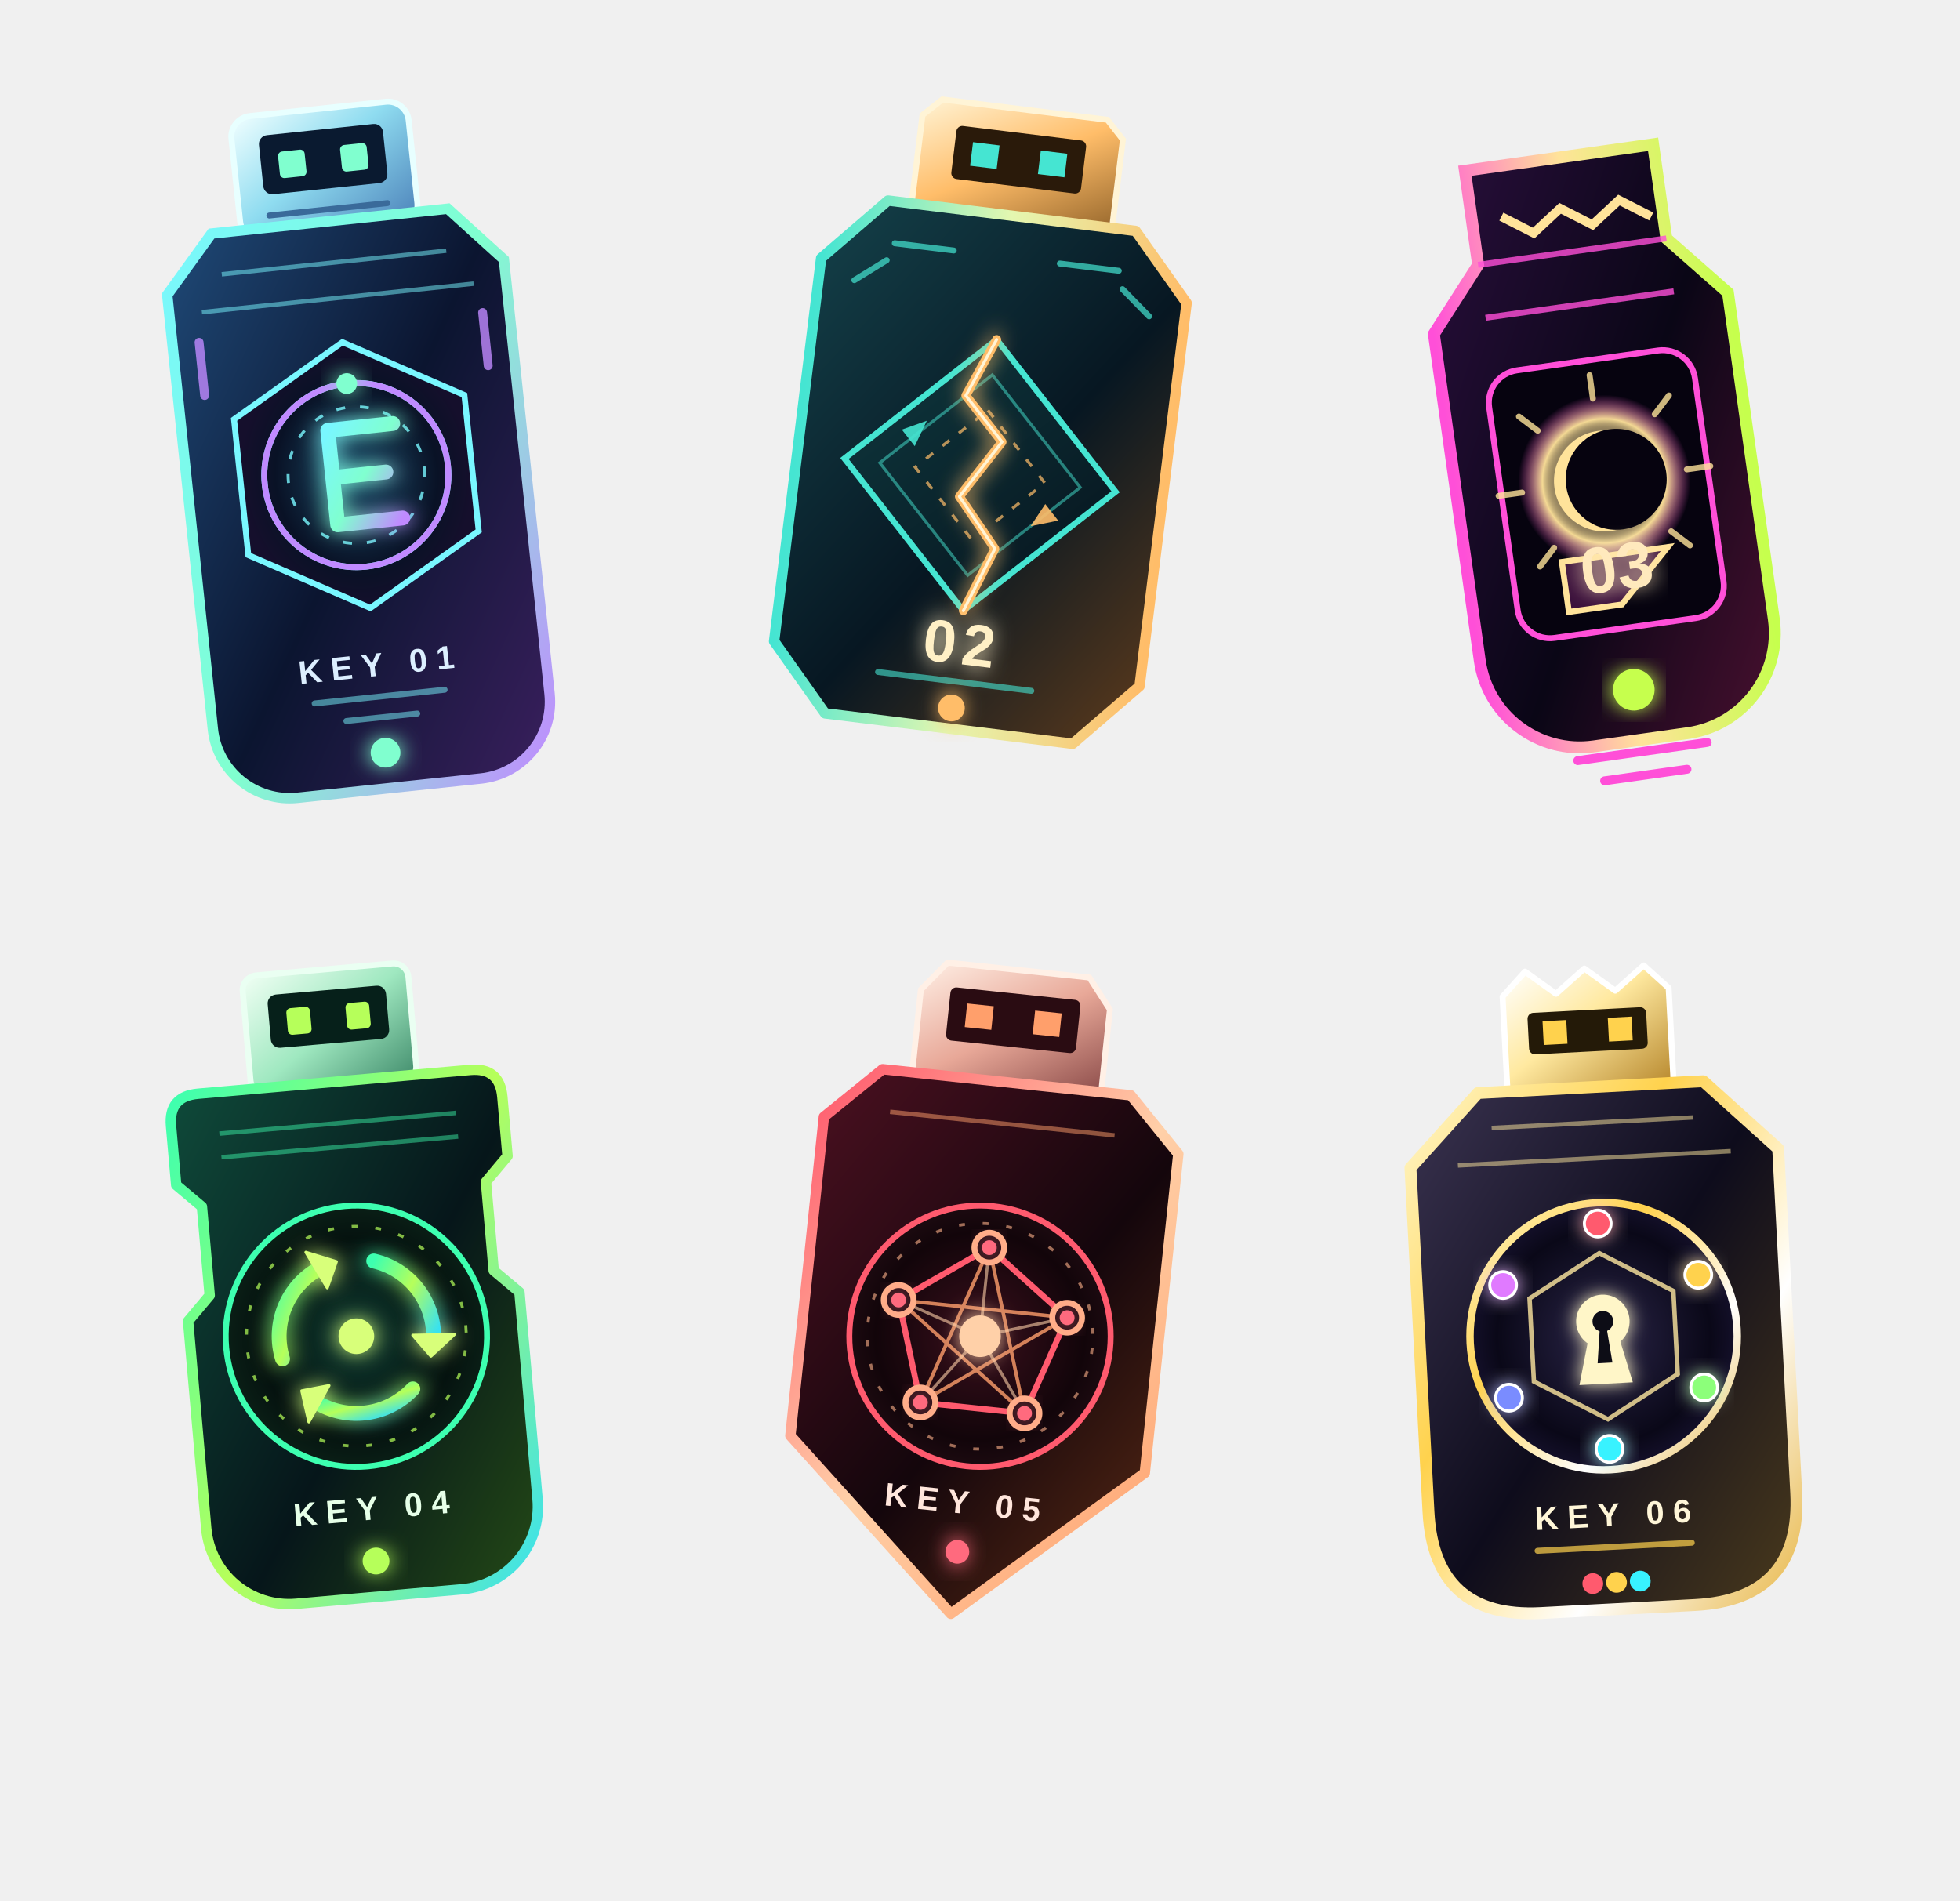
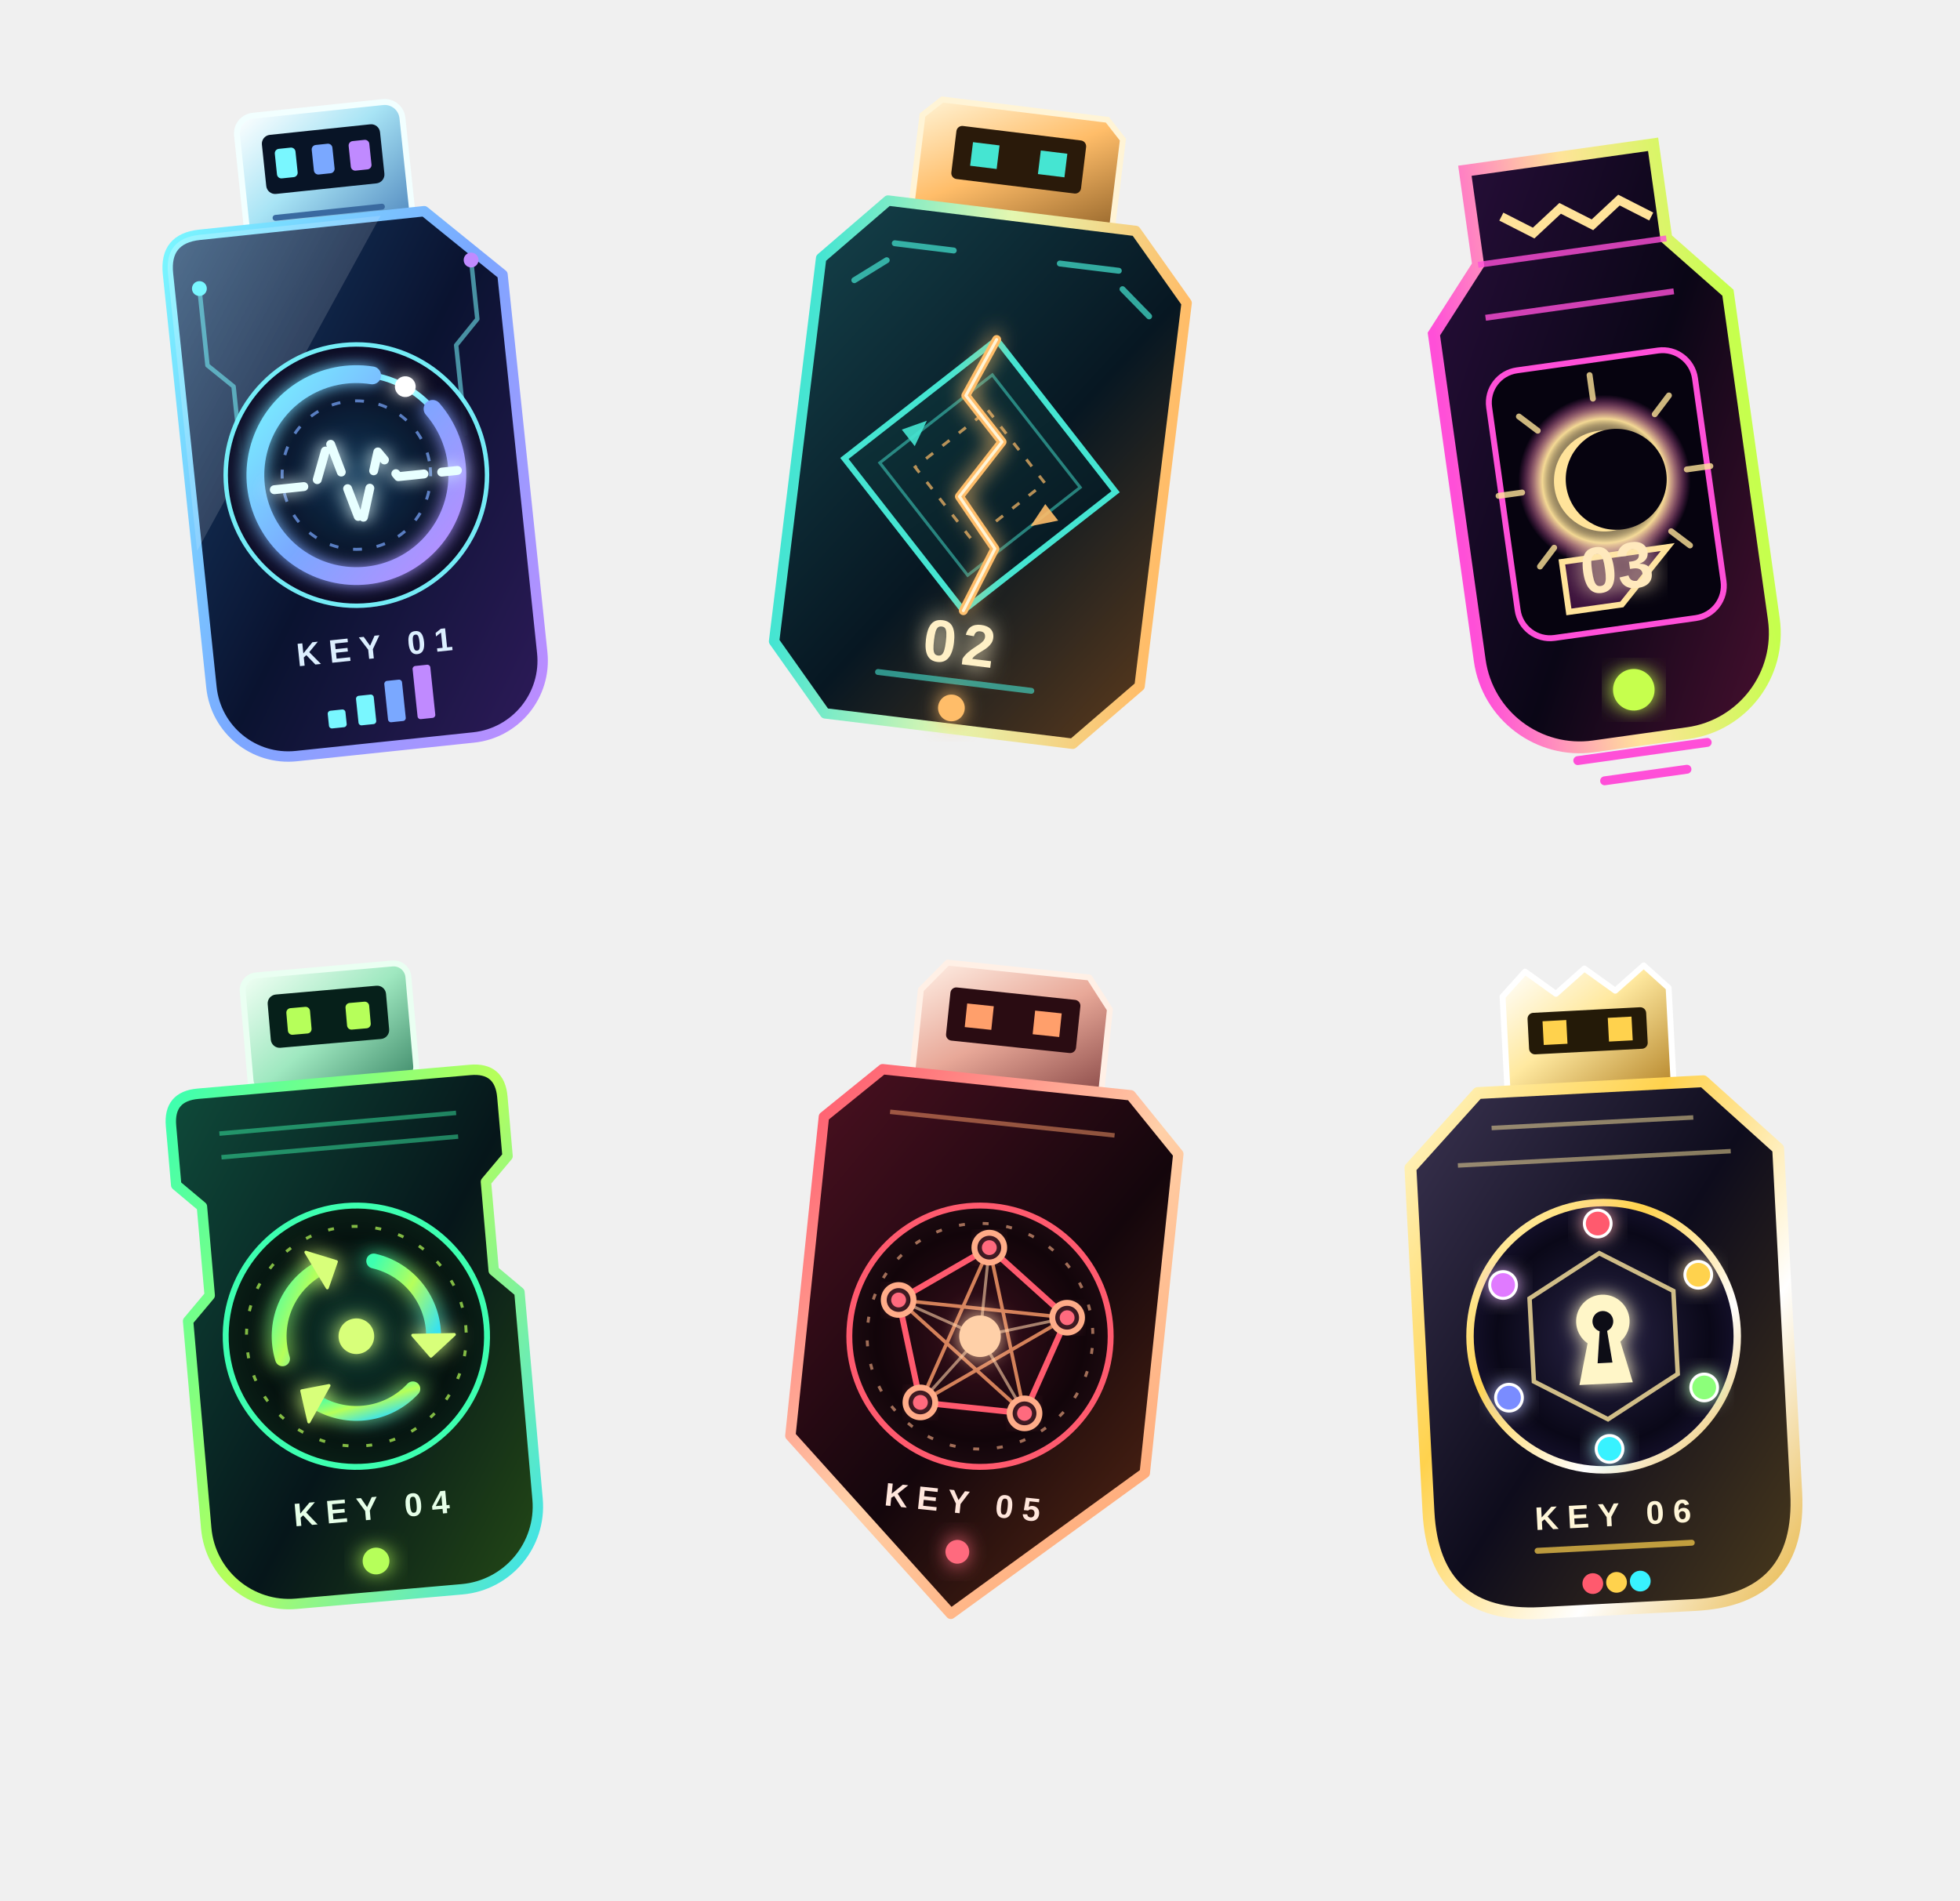
<svg xmlns="http://www.w3.org/2000/svg" viewBox="0 0 660 640" role="img" aria-label="Les six clés de résonance ECHO">
  <svg x="30" y="30" width="180" height="260" viewBox="0 0 180 260" overflow="visible">
    <defs>
      <linearGradient id="key01Shell" x1="0" y1="0" x2="1" y2="1">
-         <stop stop-color="#1f4a78" />
-         <stop offset="0.5" stop-color="#0b1530" />
-         <stop offset="1" stop-color="#3a1f5e" />
+         <stop stop-color="#17406a" />
+         <stop offset="0.5" stop-color="#0a1330" />
+         <stop offset="1" stop-color="#2e1a5a" />
      </linearGradient>
      <linearGradient id="key01Edge" x1="0" y1="0" x2="1" y2="1">
        <stop stop-color="#79f7ff" />
-         <stop offset="0.5" stop-color="#80ffcf" />
+         <stop offset="0.5" stop-color="#7aa8ff" />
        <stop offset="1" stop-color="#c08aff" />
      </linearGradient>
      <linearGradient id="key01Metal" x1="0" y1="0" x2="1" y2="1">
-         <stop stop-color="#f2ffff" />
-         <stop offset="0.45" stop-color="#8fdcf0" />
-         <stop offset="1" stop-color="#4a7fb8" />
+         <stop stop-color="#ffffff" />
+         <stop offset="0.45" stop-color="#a8e4f5" />
+         <stop offset="1" stop-color="#4f86bd" />
+       </linearGradient>
+       <linearGradient id="key01Gloss" x1="0" y1="0" x2="1" y2="1">
+         <stop stop-color="#ffffff" stop-opacity="0.28" />
+         <stop offset="1" stop-color="#ffffff" stop-opacity="0" />
      </linearGradient>
      <radialGradient id="key01Core" cx="0.5" cy="0.5" r="0.5">
-         <stop stop-color="#1b4a66" />
-         <stop offset="0.7" stop-color="#091226" />
-         <stop offset="1" stop-color="#150f2c" />
-       </radialGradient>
+         <stop stop-color="#12395a" />
+         <stop offset="0.75" stop-color="#060d20" />
+         <stop offset="1" stop-color="#0d0a24" />
+       </radialGradient>
+       <clipPath id="key01Clip">
+         <path d="M46 44h76l24 24v128a26 26 0 0 1-26 26H60a26 26 0 0 1-26-26V56q0-12 12-12Z" />
+       </clipPath>
      <filter id="key01Glow" x="-50%" y="-50%" width="200%" height="200%">
-         <feGaussianBlur stdDeviation="3.5" result="blur" />
-         <feMerge>
-           <feMergeNode in="blur" />
-           <feMergeNode in="SourceGraphic" />
-         </feMerge>
-       </filter>
-       <style>
-       .k1-wave { transform-origin: 90px 130px; animation: k1-wave 3.2s ease-out infinite; }
-       .k1-wave.b { animation-delay: 1.6s; }
-       .k1-orbit { transform-origin: 90px 130px; animation: k1-spin 7s linear infinite; }
-       .k1-led { animation: k1-led 2.4s ease-in-out infinite; }
-       @keyframes k1-wave { 0% { opacity: .9; transform: scale(.45); } 100% { opacity: 0; transform: scale(1.35); } }
+         <feGaussianBlur stdDeviation="3" result="blur" />
+         <feMerge>
+           <feMergeNode in="blur" />
+           <feMergeNode in="SourceGraphic" />
+         </feMerge>
+       </filter>
+       <style>
+       .k1-ring { transform-origin: 90px 130px; animation: k1-spin 14s linear infinite; }
+       .k1-pulse { stroke-dasharray: 10 6; animation: k1-flow 1.6s linear infinite; }
+       .k1-echo { transform-origin: 90px 130px; animation: k1-echo 3s ease-out infinite; }
+       .k1-bar { animation: k1-bar 2.4s ease-in-out infinite; }
+       .k1-bar.b2 { animation-delay: .3s; } .k1-bar.b3 { animation-delay: .6s; } .k1-bar.b4 { animation-delay: .9s; }
      @keyframes k1-spin { to { transform: rotate(360deg); } }
-       @keyframes k1-led { 50% { opacity: .35; } }
-       @media (prefers-reduced-motion: reduce) { .k1-wave, .k1-orbit, .k1-led { animation: none; } }
+       @keyframes k1-flow { to { stroke-dashoffset: -32; } }
+       @keyframes k1-echo { 0% { opacity: .8; transform: scale(.55); } 100% { opacity: 0; transform: scale(1.25); } }
+       @keyframes k1-bar { 50% { opacity: .35; } }
+       @media (prefers-reduced-motion: reduce) { .k1-ring, .k1-pulse, .k1-echo, .k1-bar { animation: none; } }
    </style>
    </defs>
    <g transform="translate(90 130) rotate(-6) translate(-90 -130)">
-       <rect x="60" y="6" width="60" height="42" rx="7" fill="url(#key01Metal)" stroke="#e8ffff" stroke-width="2" />
-       <rect x="69" y="13" width="42" height="20" rx="3" fill="#0a1a30" />
-       <rect x="75" y="19" width="9" height="9" rx="1.5" fill="#80ffcf" />
-       <rect x="96" y="19" width="9" height="9" rx="1.5" fill="#80ffcf" />
-       <path d="M70 40h40" stroke="#3a6a9a" stroke-width="2" stroke-linecap="round" />
-       <path d="M50 44h80l17 19v147a26 26 0 0 1-26 26H59a26 26 0 0 1-26-26V63l17-19Z" fill="url(#key01Shell)" stroke="url(#key01Edge)" stroke-width="3.5" />
-       <path d="M52 58h76M44 70h92" fill="none" stroke="#79f7ff" stroke-width="1.5" opacity="0.5" />
-       <path d="M42 80v18m96-18v18" stroke="#c08aff" stroke-width="3" stroke-linecap="round" opacity="0.8" />
-       <path d="M90 85l39 22v46l-39 22-39-22v-46l39-22Z" fill="url(#key01Core)" stroke="#79f7ff" stroke-width="2" />
-       <circle cx="90" cy="130" r="31" fill="none" stroke="#c08aff" stroke-width="1.2" opacity="0.7" />
-       <circle cx="90" cy="130" r="23" fill="none" stroke="#79f7ff" stroke-width="1" stroke-dasharray="3 5" opacity="0.8" />
-       <circle class="k1-wave" cx="90" cy="130" r="31" fill="none" stroke="#79f7ff" stroke-width="2" />
-       <circle class="k1-wave b" cx="90" cy="130" r="31" fill="none" stroke="#c08aff" stroke-width="2" />
-       <g class="k1-orbit">
-         <circle cx="90" cy="99" r="3.5" fill="#80ffcf" filter="url(#key01Glow)" />
-       </g>
-       <path d="M104 114H82v32h22M82 130h18" fill="none" stroke="url(#key01Edge)" stroke-width="5" stroke-linecap="round" stroke-linejoin="round" filter="url(#key01Glow)" />
-       <text x="90" y="198" fill="#dcefff" font-family="Arial, sans-serif" font-size="11" font-weight="700" letter-spacing="3" text-anchor="middle">KEY 01</text>
-       <path d="M68 205h44m-34 7h24" stroke="#79f7ff" stroke-width="2" stroke-linecap="round" opacity="0.5" />
-       <circle class="k1-led" cx="90" cy="224" r="5" fill="#80ffcf" filter="url(#key01Glow)" />
+       <rect x="62" y="6" width="56" height="42" rx="6" fill="url(#key01Metal)" stroke="#f2ffff" stroke-width="2" />
+       <rect x="70" y="13" width="40" height="20" rx="3" fill="#081426" />
+       <rect x="74" y="18" width="7" height="10" rx="1.5" fill="#79f7ff" />
+       <rect x="86.5" y="18" width="7" height="10" rx="1.5" fill="#7aa8ff" />
+       <rect x="99" y="18" width="7" height="10" rx="1.5" fill="#c08aff" />
+       <path d="M72 41h36" stroke="#3a6aa0" stroke-width="2" stroke-linecap="round" />
+       <path d="M46 44h76l24 24v128a26 26 0 0 1-26 26H60a26 26 0 0 1-26-26V56q0-12 12-12Z" fill="url(#key01Shell)" stroke="url(#key01Edge)" stroke-width="3.5" stroke-linejoin="round" />
+       <g clip-path="url(#key01Clip)">
+         <path d="M20 40L110 40L20 170Z" fill="url(#key01Gloss)" />
+       </g>
+       <path d="M44 62v26l8 8v22M136 62v20l-8 8v30" fill="none" stroke="#79f7ff" stroke-width="1.5" stroke-linecap="round" stroke-linejoin="round" opacity="0.55" />
+       <circle cx="44" cy="62" r="2.5" fill="#79f7ff" />
+       <circle cx="136" cy="62" r="2.5" fill="#c08aff" />
+       <circle cx="90" cy="130" r="44" fill="url(#key01Core)" stroke="#79f7ff" stroke-width="1.5" opacity="0.95" />
+       <circle class="k1-echo" cx="90" cy="130" r="34" fill="none" stroke="#79f7ff" stroke-width="2" />
+       <circle cx="90" cy="130" r="25" fill="none" stroke="#7aa8ff" stroke-width="1" stroke-dasharray="3 5" opacity="0.7" />
+       <g class="k1-ring" filter="url(#key01Glow)">
+         <path d="M117.85 110.5A34 34 0 1 1 98.8 97.16" fill="none" stroke="url(#key01Edge)" stroke-width="6" stroke-linecap="round" />
+         <circle cx="109.5" cy="102.1" r="3.5" fill="#ffffff" />
+       </g>
+       <path class="k1-pulse" d="M62 132h14l6-15 8 30 8-24 6 9h20" fill="none" stroke="#e8ffff" stroke-width="3" stroke-linecap="round" stroke-linejoin="round" filter="url(#key01Glow)" />
+       <text x="90" y="192" fill="#dcefff" font-family="Arial, sans-serif" font-size="11" font-weight="700" letter-spacing="3" text-anchor="middle">KEY 01</text>
+       <rect class="k1-bar" x="72" y="208" width="6" height="6" rx="1" fill="#79f7ff" />
+       <rect class="k1-bar b2" x="82" y="204" width="6" height="10" rx="1" fill="#79f7ff" />
+       <rect class="k1-bar b3" x="92" y="200" width="6" height="14" rx="1" fill="#7aa8ff" />
+       <rect class="k1-bar b4" x="102" y="196" width="6" height="18" rx="1" fill="#c08aff" />
    </g>
  </svg>
  <svg x="240" y="30" width="180" height="260" viewBox="0 0 180 260" overflow="visible">
    <defs>
      <linearGradient id="key02Shell" x1="0" y1="0" x2="1" y2="1">
        <stop stop-color="#14414a" />
        <stop offset="0.55" stop-color="#071722" />
        <stop offset="1" stop-color="#5c3a1c" />
      </linearGradient>
      <linearGradient id="key02Edge" x1="0" y1="0" x2="1" y2="0">
        <stop stop-color="#45e5d2" />
        <stop offset="0.5" stop-color="#e4f7b0" />
        <stop offset="1" stop-color="#ffbd69" />
      </linearGradient>
      <linearGradient id="key02Metal" x1="0" y1="0" x2="1" y2="1">
        <stop stop-color="#fff4d6" />
        <stop offset="0.5" stop-color="#ffbd69" />
        <stop offset="1" stop-color="#9a6a2e" />
      </linearGradient>
      <linearGradient id="key02Core" x1="0" y1="0" x2="1" y2="1">
        <stop stop-color="#0f3a40" />
        <stop offset="1" stop-color="#06111b" />
      </linearGradient>
      <filter id="key02Glow" x="-50%" y="-50%" width="200%" height="200%">
        <feGaussianBlur stdDeviation="3.5" result="blur" />
        <feMerge>
          <feMergeNode in="blur" />
          <feMergeNode in="SourceGraphic" />
        </feMerge>
      </filter>
      <style>
      .k2-crack { animation: k2-crack 2.6s ease-in-out infinite; }
      .k2-shard-a { animation: k2-drift-a 4s ease-in-out infinite; }
      .k2-shard-b { animation: k2-drift-b 4.6s ease-in-out infinite; }
      @keyframes k2-crack { 50% { opacity: .55; } }
      @keyframes k2-drift-a { 50% { transform: translate(-3px, -4px); } }
      @keyframes k2-drift-b { 50% { transform: translate(3px, 4px); } }
      @media (prefers-reduced-motion: reduce) { .k2-crack, .k2-shard-a, .k2-shard-b { animation: none; } }
    </style>
    </defs>
    <g transform="translate(90 130) rotate(7) translate(-90 -130)">
      <path d="M62 6h56l6 6v30H56V12l6-6Z" fill="url(#key02Metal)" stroke="#fff4d6" stroke-width="2" />
      <rect x="68" y="14" width="44" height="18" rx="2" fill="#2a1a0a" />
      <rect x="74" y="19" width="9" height="8" fill="#45e5d2" />
      <rect x="97" y="19" width="9" height="8" fill="#45e5d2" />
      <path d="M48 42h84l20 22v130l-20 22H48l-20-22V64l20-22Z" fill="url(#key02Shell)" stroke="url(#key02Edge)" stroke-width="3.5" stroke-linejoin="round" />
      <path d="M52 56h20m36 0h20M40 70l10-8m90 8-10-8" fill="none" stroke="#45e5d2" stroke-width="2" stroke-linecap="round" opacity="0.7" />
      <path d="M90 84l46 46-46 46-46-46 46-46Z" fill="url(#key02Core)" stroke="#45e5d2" stroke-width="2" />
      <path d="M90 96l34 34-34 34-34-34 34-34Z" fill="none" stroke="#45e5d2" stroke-width="1" opacity="0.5" />
      <path d="M90 108l22 22-22 22-22-22 22-22Z" fill="none" stroke="#ffbd69" stroke-width="1" stroke-dasharray="3 4" opacity="0.7" />
      <g class="k2-shard-a">
        <path d="M62 118l8-4-3 9Z" fill="#45e5d2" opacity="0.9" />
      </g>
      <g class="k2-shard-b">
        <path d="M118 142l-9 3 4-8Z" fill="#ffbd69" opacity="0.9" />
      </g>
      <path class="k2-crack" d="M90 84l-8 20 14 14-12 20 14 16-8 22" fill="none" stroke="#ffbd69" stroke-width="3" stroke-linecap="round" stroke-linejoin="round" filter="url(#key02Glow)" />
      <path d="M90 84l-8 20 14 14-12 20 14 16-8 22" fill="none" stroke="#fff4d6" stroke-width="1" stroke-linecap="round" stroke-linejoin="round" />
      <text x="90" y="194" fill="#fff0c6" font-family="Arial, sans-serif" font-size="20" font-weight="700" letter-spacing="2" text-anchor="middle" filter="url(#key02Glow)">02</text>
      <path d="M64 200h52" stroke="#45e5d2" stroke-width="2" stroke-linecap="round" opacity="0.6" />
      <circle cx="90" cy="209" r="4.5" fill="#ffbd69" filter="url(#key02Glow)" />
    </g>
  </svg>
  <svg x="450" y="30" width="180" height="260" viewBox="0 0 180 260" overflow="visible">
    <defs>
      <linearGradient id="key03Shell" x1="0" y1="0" x2="1" y2="1">
        <stop stop-color="#2a0f3d" />
        <stop offset="0.55" stop-color="#0a0616" />
        <stop offset="1" stop-color="#4a1030" />
      </linearGradient>
      <linearGradient id="key03Edge" x1="0" y1="0" x2="1" y2="0">
        <stop stop-color="#ff4fd8" />
        <stop offset="0.5" stop-color="#ffe39a" />
        <stop offset="1" stop-color="#c6ff4d" />
      </linearGradient>
      <radialGradient id="key03Corona" cx="0.5" cy="0.5" r="0.5">
        <stop offset="0.55" stop-color="#ffe39a" stop-opacity="0" />
        <stop offset="0.72" stop-color="#ffe39a" stop-opacity=".95" />
        <stop offset="1" stop-color="#ff4fd8" stop-opacity="0" />
      </radialGradient>
      <filter id="key03Glow">
        <feGaussianBlur stdDeviation="3.5" result="blur" />
        <feMerge>
          <feMergeNode in="blur" />
          <feMergeNode in="SourceGraphic" />
        </feMerge>
      </filter>
      <style>
      .corona { transform-origin: 90px 132px; animation: pulse 3.2s ease-in-out infinite; }
      .rays { transform-origin: 90px 132px; animation: spin 18s linear infinite; }
      .moon { animation: drift 4s ease-in-out infinite; }
      @keyframes pulse { 50% { opacity: .55; transform: scale(1.08); } }
      @keyframes spin { to { transform: rotate(360deg); } }
      @keyframes drift { 50% { transform: translateX(4px); } }
      @media (prefers-reduced-motion: reduce) { .corona, .rays, .moon { animation: none; } }
    </style>
    </defs>
    <g transform="translate(90 130) rotate(-8) translate(-90 -130)">
      <path d="M58 22h64v32l18 21v111a34 34 0 0 1-34 34H74a34 34 0 0 1-34-34V75l18-21V22Z" fill="url(#key03Shell)" stroke="url(#key03Edge)" stroke-width="4" />
      <path d="M58 54h64m-64 18h64" fill="none" stroke="#ff4fd8" stroke-width="2" opacity=".8" />
      <path d="m68 39 10 7 10-7 10 7 10-7 10 7" fill="none" stroke="#ffe39a" stroke-width="3" />
      <rect x="55" y="91" width="70" height="91" rx="11" fill="#06030f" stroke="#ff4fd8" stroke-width="2" />
      <circle class="corona" cx="90" cy="132" r="29" fill="url(#key03Corona)" />
      <g class="rays" stroke="#ffe39a" stroke-width="2" stroke-linecap="round" opacity=".8">
        <path d="M90 96v8M90 160v8M54 132h8M118 132h8M64.5 106.5l5.6 5.6M109.9 151.9l5.6 5.6M115.5 106.5l-5.6 5.6M70.1 151.9l-5.6 5.6" />
      </g>
      <circle cx="90" cy="132" r="17" fill="#ffe39a" filter="url(#key03Glow)" />
      <circle class="moon" cx="94" cy="132" r="17" fill="#06030f" />
      <path d="M72 151h36l-18 17H72z" fill="#3a0f3b" stroke="#ffe39a" stroke-width="2" transform="translate(0 6)" />
      <text x="90" y="169" fill="#ffe9bd" font-family="Arial, sans-serif" font-size="22" font-weight="700" text-anchor="middle" filter="url(#key03Glow)">03</text>
      <circle cx="90" cy="203" r="7" fill="#c6ff4d" filter="url(#key03Glow)" />
      <path d="M68 224h44m-36 8h28" stroke="#ff4fd8" stroke-width="3" stroke-linecap="round" />
    </g>
  </svg>
  <svg x="30" y="320" width="180" height="260" viewBox="0 0 180 260" overflow="visible">
    <defs>
      <linearGradient id="key04Shell" x1="0" y1="0" x2="1" y2="1">
        <stop stop-color="#0f4a3a" />
        <stop offset="0.55" stop-color="#06161a" />
        <stop offset="1" stop-color="#244a16" />
      </linearGradient>
      <linearGradient id="key04Edge" x1="0" y1="0" x2="1" y2="1">
        <stop stop-color="#3dffb0" />
        <stop offset="0.5" stop-color="#b6ff5a" />
        <stop offset="1" stop-color="#38e1f0" />
      </linearGradient>
      <linearGradient id="key04Metal" x1="0" y1="0" x2="1" y2="1">
        <stop stop-color="#f1fff4" />
        <stop offset="0.5" stop-color="#9fe8c0" />
        <stop offset="1" stop-color="#3f8a6a" />
      </linearGradient>
      <radialGradient id="key04Core" cx="0.5" cy="0.5" r="0.5">
        <stop stop-color="#0e3a30" />
        <stop offset="0.75" stop-color="#05120f" />
        <stop offset="1" stop-color="#0a1f16" />
      </radialGradient>
      <filter id="key04Glow" x="-50%" y="-50%" width="200%" height="200%">
        <feGaussianBlur stdDeviation="3.5" result="blur" />
        <feMerge>
          <feMergeNode in="blur" />
          <feMergeNode in="SourceGraphic" />
        </feMerge>
      </filter>
      <style>
      .k4-cycle { transform-origin: 90px 130px; animation: k4-spin 9s linear infinite; }
      .k4-led { animation: k4-led 2.2s ease-in-out infinite; }
      @keyframes k4-spin { to { transform: rotate(360deg); } }
      @keyframes k4-led { 50% { opacity: .35; } }
      @media (prefers-reduced-motion: reduce) { .k4-cycle, .k4-led { animation: none; } }
    </style>
    </defs>
    <g transform="translate(90 130) rotate(-5) translate(-90 -130)">
      <rect x="62" y="6" width="56" height="40" rx="5" fill="url(#key04Metal)" stroke="#eafff2" stroke-width="2" />
      <rect x="70" y="13" width="40" height="18" rx="3" fill="#06201a" />
      <rect x="76" y="18" width="8" height="9" rx="1.5" fill="#b6ff5a" />
      <rect x="96" y="18" width="8" height="9" rx="1.5" fill="#b6ff5a" />
      <path d="M44 44h92q10 0 10 10v20l-8 8v30l8 8v70a28 28 0 0 1-28 28H62a28 28 0 0 1-28-28v-70l8-8V82l-8-8V54q0-10 10-10Z" fill="url(#key04Shell)" stroke="url(#key04Edge)" stroke-width="3.5" stroke-linejoin="round" />
      <path d="M50 58h80M50 66h80" stroke="#3dffb0" stroke-width="1.5" opacity="0.45" />
      <circle cx="90" cy="130" r="44" fill="url(#key04Core)" stroke="#3dffb0" stroke-width="2" />
      <circle cx="90" cy="130" r="37" fill="none" stroke="#b6ff5a" stroke-width="1" stroke-dasharray="2 6" opacity="0.7" />
      <g class="k4-cycle" filter="url(#key04Glow)">
        <path d="M98.03,105.27 A26 26 0 0 1 115.86,132.72" fill="none" stroke="url(#key04Edge)" stroke-width="5" stroke-linecap="round" />
        <path d="M114.43,138.89 L122.92,132.3 L108.95,131.33 Z" fill="#d8ff7a" stroke="#d8ff7a" stroke-width="1" stroke-linejoin="round" />
        <path d="M107.4,149.32 A26 26 0 0 1 74.72,151.03" fill="none" stroke="url(#key04Edge)" stroke-width="5" stroke-linecap="round" />
        <path d="M70.08,146.71 L71.55,157.36 L79.38,145.75 Z" fill="#d8ff7a" stroke="#d8ff7a" stroke-width="1" stroke-linejoin="round" />
        <path d="M64.57,135.41 A26 26 0 0 1 79.42,106.25" fill="none" stroke="url(#key04Edge)" stroke-width="5" stroke-linecap="round" />
        <path d="M85.49,104.39 L75.53,100.34 L81.67,112.92 Z" fill="#d8ff7a" stroke="#d8ff7a" stroke-width="1" stroke-linejoin="round" />
      </g>
      <circle cx="90" cy="130" r="6" fill="#d8ff7a" filter="url(#key04Glow)" />
      <text x="90" y="192" fill="#e6ffe8" font-family="Arial, sans-serif" font-size="11" font-weight="700" letter-spacing="3" text-anchor="middle">KEY 04</text>
      <circle class="k4-led" cx="90" cy="206" r="4.5" fill="#b6ff5a" filter="url(#key04Glow)" />
    </g>
  </svg>
  <svg x="240" y="320" width="180" height="260" viewBox="0 0 180 260" overflow="visible">
    <defs>
      <linearGradient id="key05Shell" x1="0" y1="0" x2="1" y2="1">
        <stop stop-color="#4a1020" />
        <stop offset="0.55" stop-color="#14060c" />
        <stop offset="1" stop-color="#5a2a14" />
      </linearGradient>
      <linearGradient id="key05Edge" x1="0" y1="0" x2="1" y2="1">
        <stop stop-color="#ff5a6e" />
        <stop offset="0.5" stop-color="#ffd0a8" />
        <stop offset="1" stop-color="#ff9f6b" />
      </linearGradient>
      <linearGradient id="key05Metal" x1="0" y1="0" x2="1" y2="1">
        <stop stop-color="#fff0e6" />
        <stop offset="0.5" stop-color="#e8a898" />
        <stop offset="1" stop-color="#8a4a48" />
      </linearGradient>
      <radialGradient id="key05Core" cx="0.5" cy="0.5" r="0.5">
        <stop stop-color="#3a0f1c" />
        <stop offset="0.8" stop-color="#12050a" />
        <stop offset="1" stop-color="#1c0a10" />
      </radialGradient>
      <filter id="key05Glow" x="-50%" y="-50%" width="200%" height="200%">
        <feGaussianBlur stdDeviation="3.5" result="blur" />
        <feMerge>
          <feMergeNode in="blur" />
          <feMergeNode in="SourceGraphic" />
        </feMerge>
      </filter>
      <style>
      .k5-net { animation: k5-net 3s ease-in-out infinite; }
      .k5-node { animation: k5-node 2.4s ease-in-out infinite; }
      .k5-node.n1 { animation-delay: .4s; } .k5-node.n2 { animation-delay: .8s; } .k5-node.n3 { animation-delay: 1.2s; } .k5-node.n4 { animation-delay: 1.6s; }
      @keyframes k5-net { 50% { opacity: .45; } }
      @keyframes k5-node { 50% { opacity: .3; } }
      @media (prefers-reduced-motion: reduce) { .k5-net, .k5-node { animation: none; } }
    </style>
    </defs>
    <g transform="translate(90 130) rotate(6) translate(-90 -130)">
      <path d="M66 6h48l8 10v30H58V16l8-10Z" fill="url(#key05Metal)" stroke="#fff0e6" stroke-width="2" stroke-linejoin="round" />
      <rect x="68" y="14" width="44" height="18" rx="2" fill="#2a0c12" />
      <rect x="74" y="19" width="9" height="8" fill="#ff9f6b" />
      <rect x="97" y="19" width="9" height="8" fill="#ff9f6b" />
      <path d="M48 44h84l18 18v108l-60 54-60-54V62l18-18Z" fill="url(#key05Shell)" stroke="url(#key05Edge)" stroke-width="3.5" stroke-linejoin="round" />
      <path d="M52 58h76" stroke="#ff9f6b" stroke-width="1.5" opacity="0.5" />
      <circle cx="90" cy="130" r="44" fill="url(#key05Core)" stroke="#ff5a6e" stroke-width="2" />
      <circle cx="90" cy="130" r="38" fill="none" stroke="#ffb38a" stroke-width="1" stroke-dasharray="2 6" opacity="0.6" />
      <g class="k5-net" fill="none" stroke-linecap="round">
        <path d="M90,100 L107.63,154.27 M118.53,120.73 L72.37,154.27 M107.63,154.27 L61.47,120.73 M72.37,154.27 L90,100 M61.47,120.73 L118.53,120.73 " stroke="#ff9f6b" stroke-width="1.2" opacity="0.8" />
        <path d="M90,100 L118.53,120.73 M118.53,120.73 L107.63,154.27 M107.63,154.27 L72.37,154.27 M72.37,154.27 L61.47,120.73 M61.47,120.73 L90,100 " stroke="#ff5a6e" stroke-width="2" />
        <path d="M90,130 L90,100 M90,130 L118.53,120.73 M90,130 L107.63,154.27 M90,130 L72.37,154.27 M90,130 L61.47,120.73 " stroke="#ffd0a8" stroke-width="1" opacity="0.6" />
      </g>
      <circle cx="90" cy="100" r="5" fill="#1a0a10" stroke="#ffb38a" stroke-width="2" />
      <circle class="k5-node n0" cx="90" cy="100" r="2.5" fill="#ff6b7e" filter="url(#key05Glow)" />
      <circle cx="118.53" cy="120.73" r="5" fill="#1a0a10" stroke="#ffb38a" stroke-width="2" />
      <circle class="k5-node n1" cx="118.53" cy="120.73" r="2.5" fill="#ff6b7e" filter="url(#key05Glow)" />
      <circle cx="107.63" cy="154.27" r="5" fill="#1a0a10" stroke="#ffb38a" stroke-width="2" />
      <circle class="k5-node n2" cx="107.63" cy="154.27" r="2.5" fill="#ff6b7e" filter="url(#key05Glow)" />
      <circle cx="72.37" cy="154.27" r="5" fill="#1a0a10" stroke="#ffb38a" stroke-width="2" />
      <circle class="k5-node n3" cx="72.37" cy="154.27" r="2.5" fill="#ff6b7e" filter="url(#key05Glow)" />
      <circle cx="61.47" cy="120.73" r="5" fill="#1a0a10" stroke="#ffb38a" stroke-width="2" />
      <circle class="k5-node n4" cx="61.47" cy="120.73" r="2.5" fill="#ff6b7e" filter="url(#key05Glow)" />
      <circle cx="90" cy="130" r="7" fill="#ffd0a8" filter="url(#key05Glow)" />
      <text x="90" y="190" fill="#ffe6dc" font-family="Arial, sans-serif" font-size="11" font-weight="700" letter-spacing="3" text-anchor="middle">KEY 05</text>
      <circle cx="90" cy="203" r="4" fill="#ff6b7e" filter="url(#key05Glow)" />
    </g>
  </svg>
  <svg x="450" y="320" width="180" height="260" viewBox="0 0 180 260" overflow="visible">
    <defs>
      <linearGradient id="key06Shell" x1="0" y1="0" x2="1" y2="1">
        <stop stop-color="#3a3350" />
        <stop offset="0.5" stop-color="#0e0c1c" />
        <stop offset="1" stop-color="#4a3a1c" />
      </linearGradient>
      <linearGradient id="key06Edge" x1="0" y1="0" x2="1" y2="1">
        <stop stop-color="#fff6c8" />
        <stop offset="0.35" stop-color="#ffd24d" />
        <stop offset="0.7" stop-color="#ffffff" />
        <stop offset="1" stop-color="#e8b84a" />
      </linearGradient>
      <linearGradient id="key06Metal" x1="0" y1="0" x2="1" y2="1">
        <stop stop-color="#ffffff" />
        <stop offset="0.45" stop-color="#ffe9a0" />
        <stop offset="1" stop-color="#b8892e" />
      </linearGradient>
      <radialGradient id="key06Core" cx="0.5" cy="0.5" r="0.5">
        <stop stop-color="#2a2548" />
        <stop offset="0.8" stop-color="#0a0818" />
        <stop offset="1" stop-color="#14102a" />
      </radialGradient>
      <filter id="key06Glow" x="-50%" y="-50%" width="200%" height="200%">
        <feGaussianBlur stdDeviation="3" result="blur" />
        <feMerge>
          <feMergeNode in="blur" />
          <feMergeNode in="SourceGraphic" />
        </feMerge>
      </filter>
      <style>
      .k6-gems { transform-origin: 90px 130px; animation: k6-spin 20s linear infinite; }
      .k6-lock { animation: k6-lock 2.8s ease-in-out infinite; }
      @keyframes k6-spin { to { transform: rotate(360deg); } }
      @keyframes k6-lock { 50% { opacity: .6; } }
      @media (prefers-reduced-motion: reduce) { .k6-gems, .k6-lock { animation: none; } }
    </style>
    </defs>
    <g transform="translate(90 130) rotate(-3) translate(-90 -130)">
      <path d="M62 14l8-8 10 8 10-8 10 8 10-8 8 8v32H62V14Z" fill="url(#key06Metal)" stroke="#ffffff" stroke-width="2" stroke-linejoin="round" />
      <rect x="70" y="20" width="40" height="14" rx="2" fill="#241a08" />
      <rect x="75" y="23" width="8" height="8" fill="#ffd24d" />
      <rect x="97" y="23" width="8" height="8" fill="#ffd24d" />
      <path d="M52 46h76l24 24v116q0 36-36 36H64q-36 0-36-36V70l24-24Z" fill="url(#key06Shell)" stroke="url(#key06Edge)" stroke-width="4" stroke-linejoin="round" />
      <path d="M56 58h68M44 70h92" stroke="#ffe9a0" stroke-width="1.5" opacity="0.5" />
      <circle cx="90" cy="130" r="45" fill="url(#key06Core)" stroke="url(#key06Edge)" stroke-width="2.5" />
      <g class="k6-gems">
        <circle cx="90" cy="92" r="4.5" fill="#ff5a6e" stroke="#fff" stroke-width="1" filter="url(#key06Glow)" />
        <circle cx="122.91" cy="111" r="4.5" fill="#ffd24d" stroke="#fff" stroke-width="1" filter="url(#key06Glow)" />
        <circle cx="122.91" cy="149" r="4.5" fill="#8cff7a" stroke="#fff" stroke-width="1" filter="url(#key06Glow)" />
        <circle cx="90" cy="168" r="4.5" fill="#38f2ff" stroke="#fff" stroke-width="1" filter="url(#key06Glow)" />
        <circle cx="57.09" cy="149" r="4.5" fill="#7a8cff" stroke="#fff" stroke-width="1" filter="url(#key06Glow)" />
        <circle cx="57.09" cy="111" r="4.5" fill="#e07aff" stroke="#fff" stroke-width="1" filter="url(#key06Glow)" />
      </g>
      <path d="M90,102 L114.25,116 L114.25,144 L90,158 L65.75,144 L65.75,116 Z" fill="none" stroke="#ffe9a0" stroke-width="1.5" opacity="0.8" />
      <g class="k6-lock" filter="url(#key06Glow)">
        <circle cx="90" cy="125" r="9" fill="#fff6c8" />
        <path d="M85 130h10l4 16H81Z" fill="#fff6c8" />
        <circle cx="90" cy="125" r="3.5" fill="#0a0818" />
        <path d="M89 126h2l1.5 13h-5Z" fill="#0a0818" />
      </g>
      <text x="90" y="194" fill="#fff6d8" font-family="Arial, sans-serif" font-size="11" font-weight="700" letter-spacing="3" text-anchor="middle">KEY 06</text>
      <path d="M64 201h52" stroke="#ffd24d" stroke-width="2" stroke-linecap="round" opacity="0.7" />
      <circle cx="82" cy="213" r="3.5" fill="#ff5a6e" />
      <circle cx="90" cy="213" r="3.5" fill="#ffd24d" />
      <circle cx="98" cy="213" r="3.5" fill="#38f2ff" />
    </g>
  </svg>
</svg>
